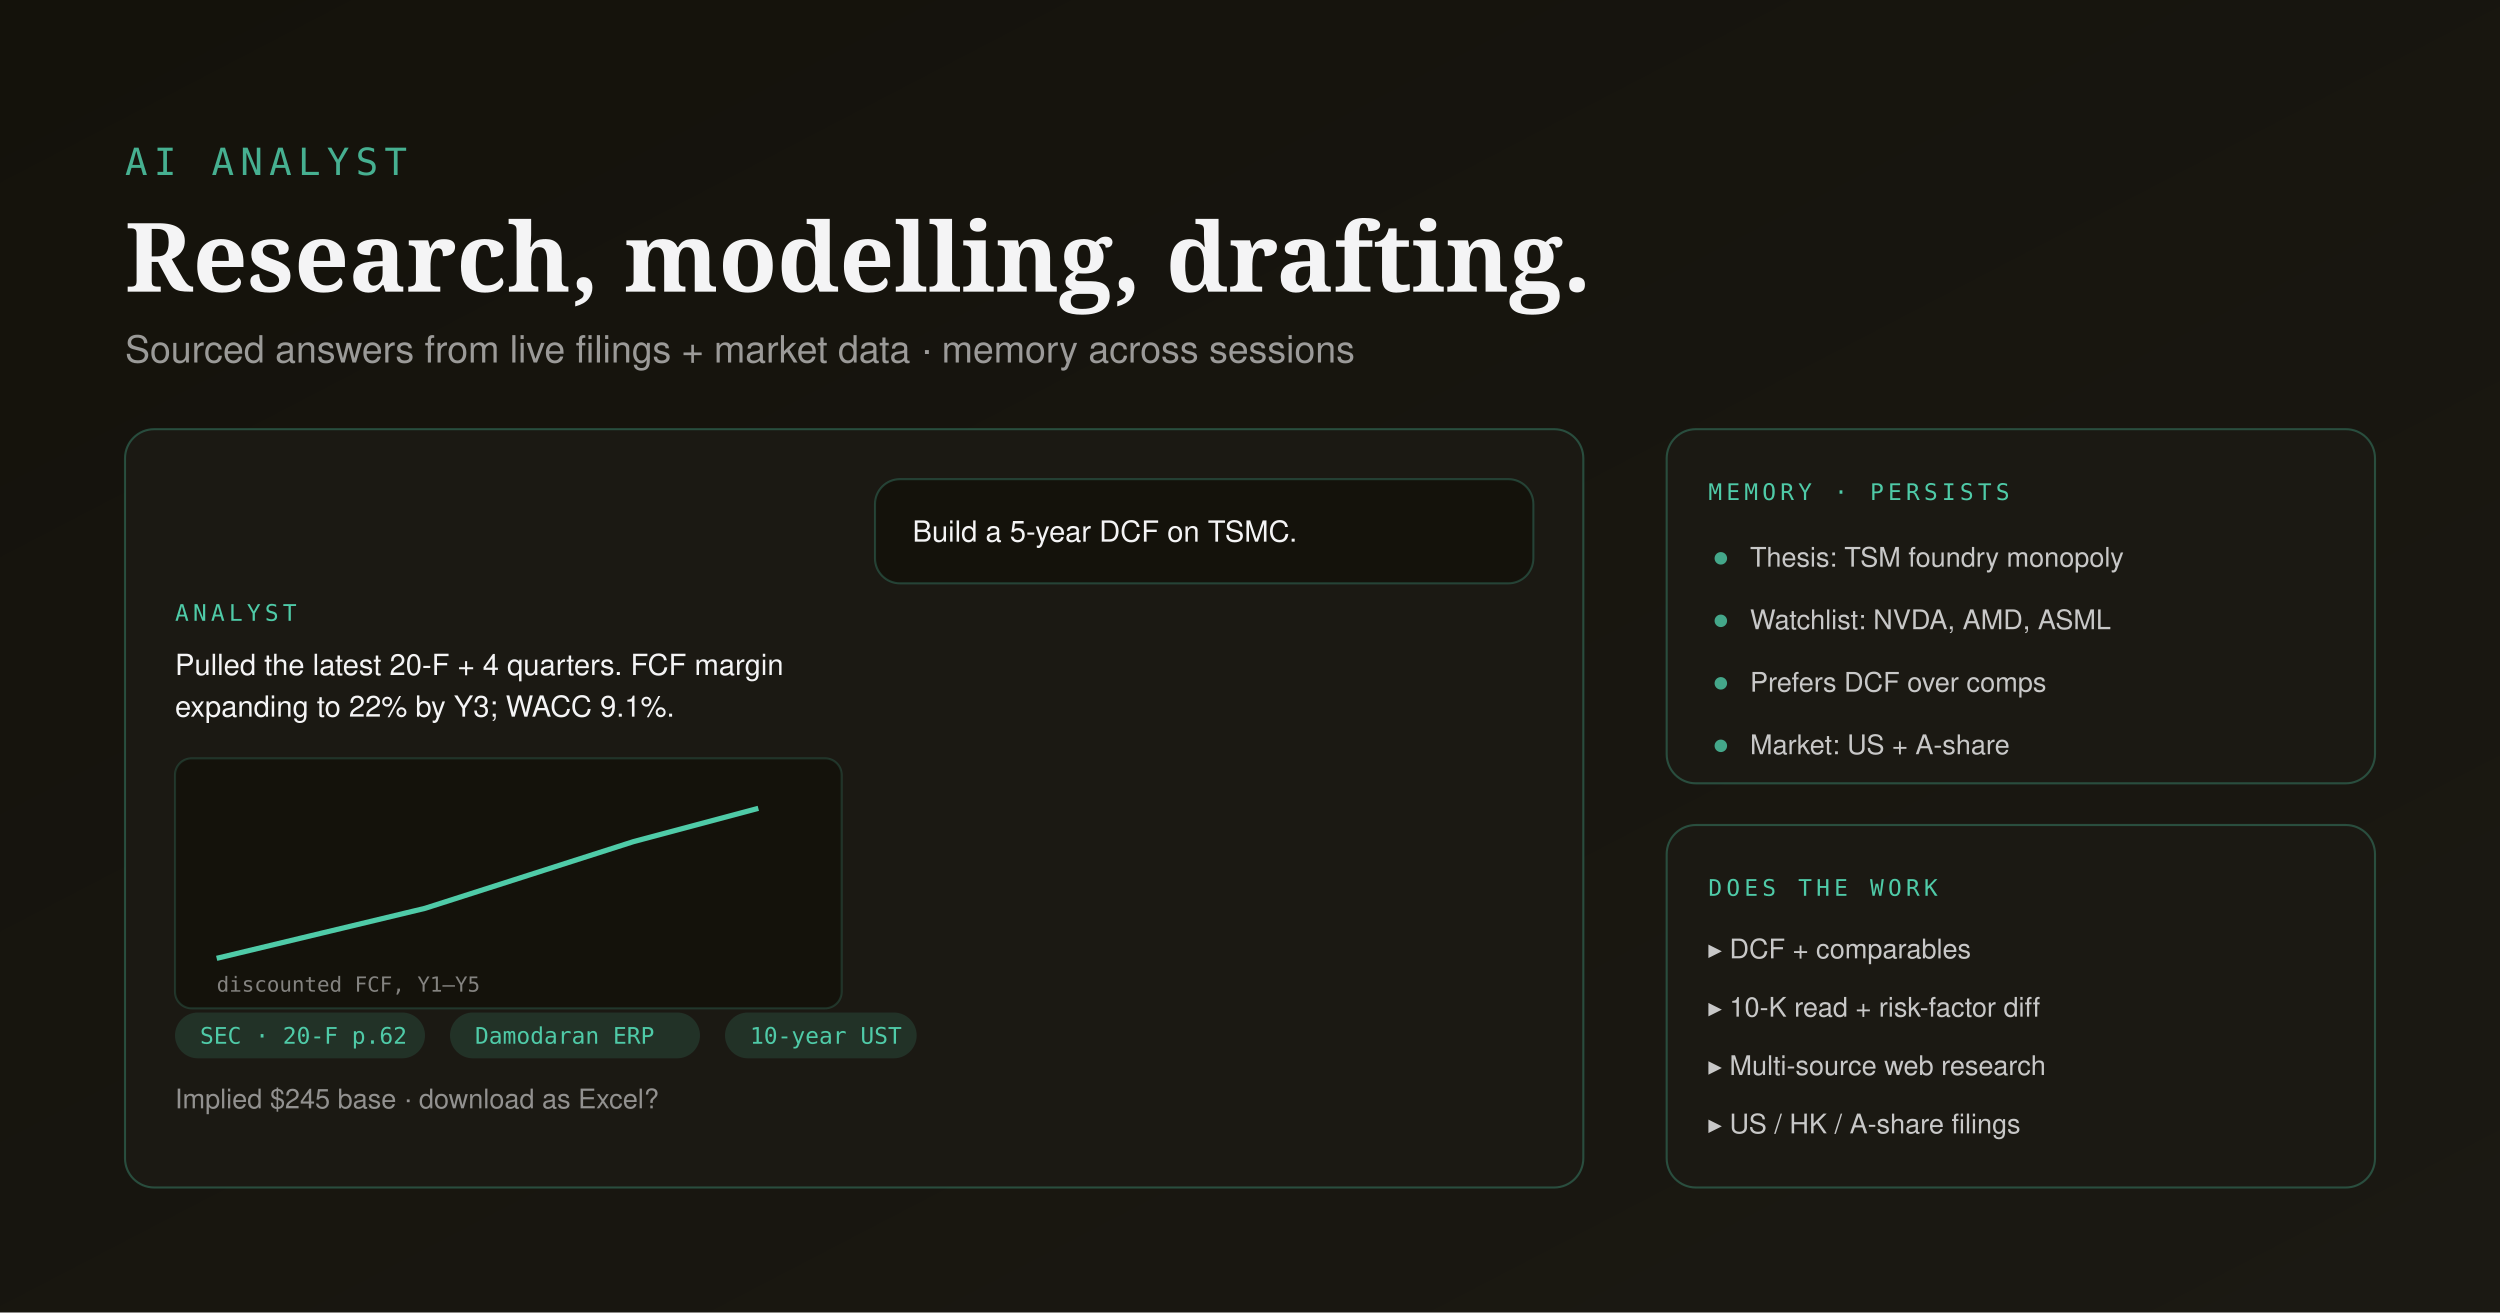
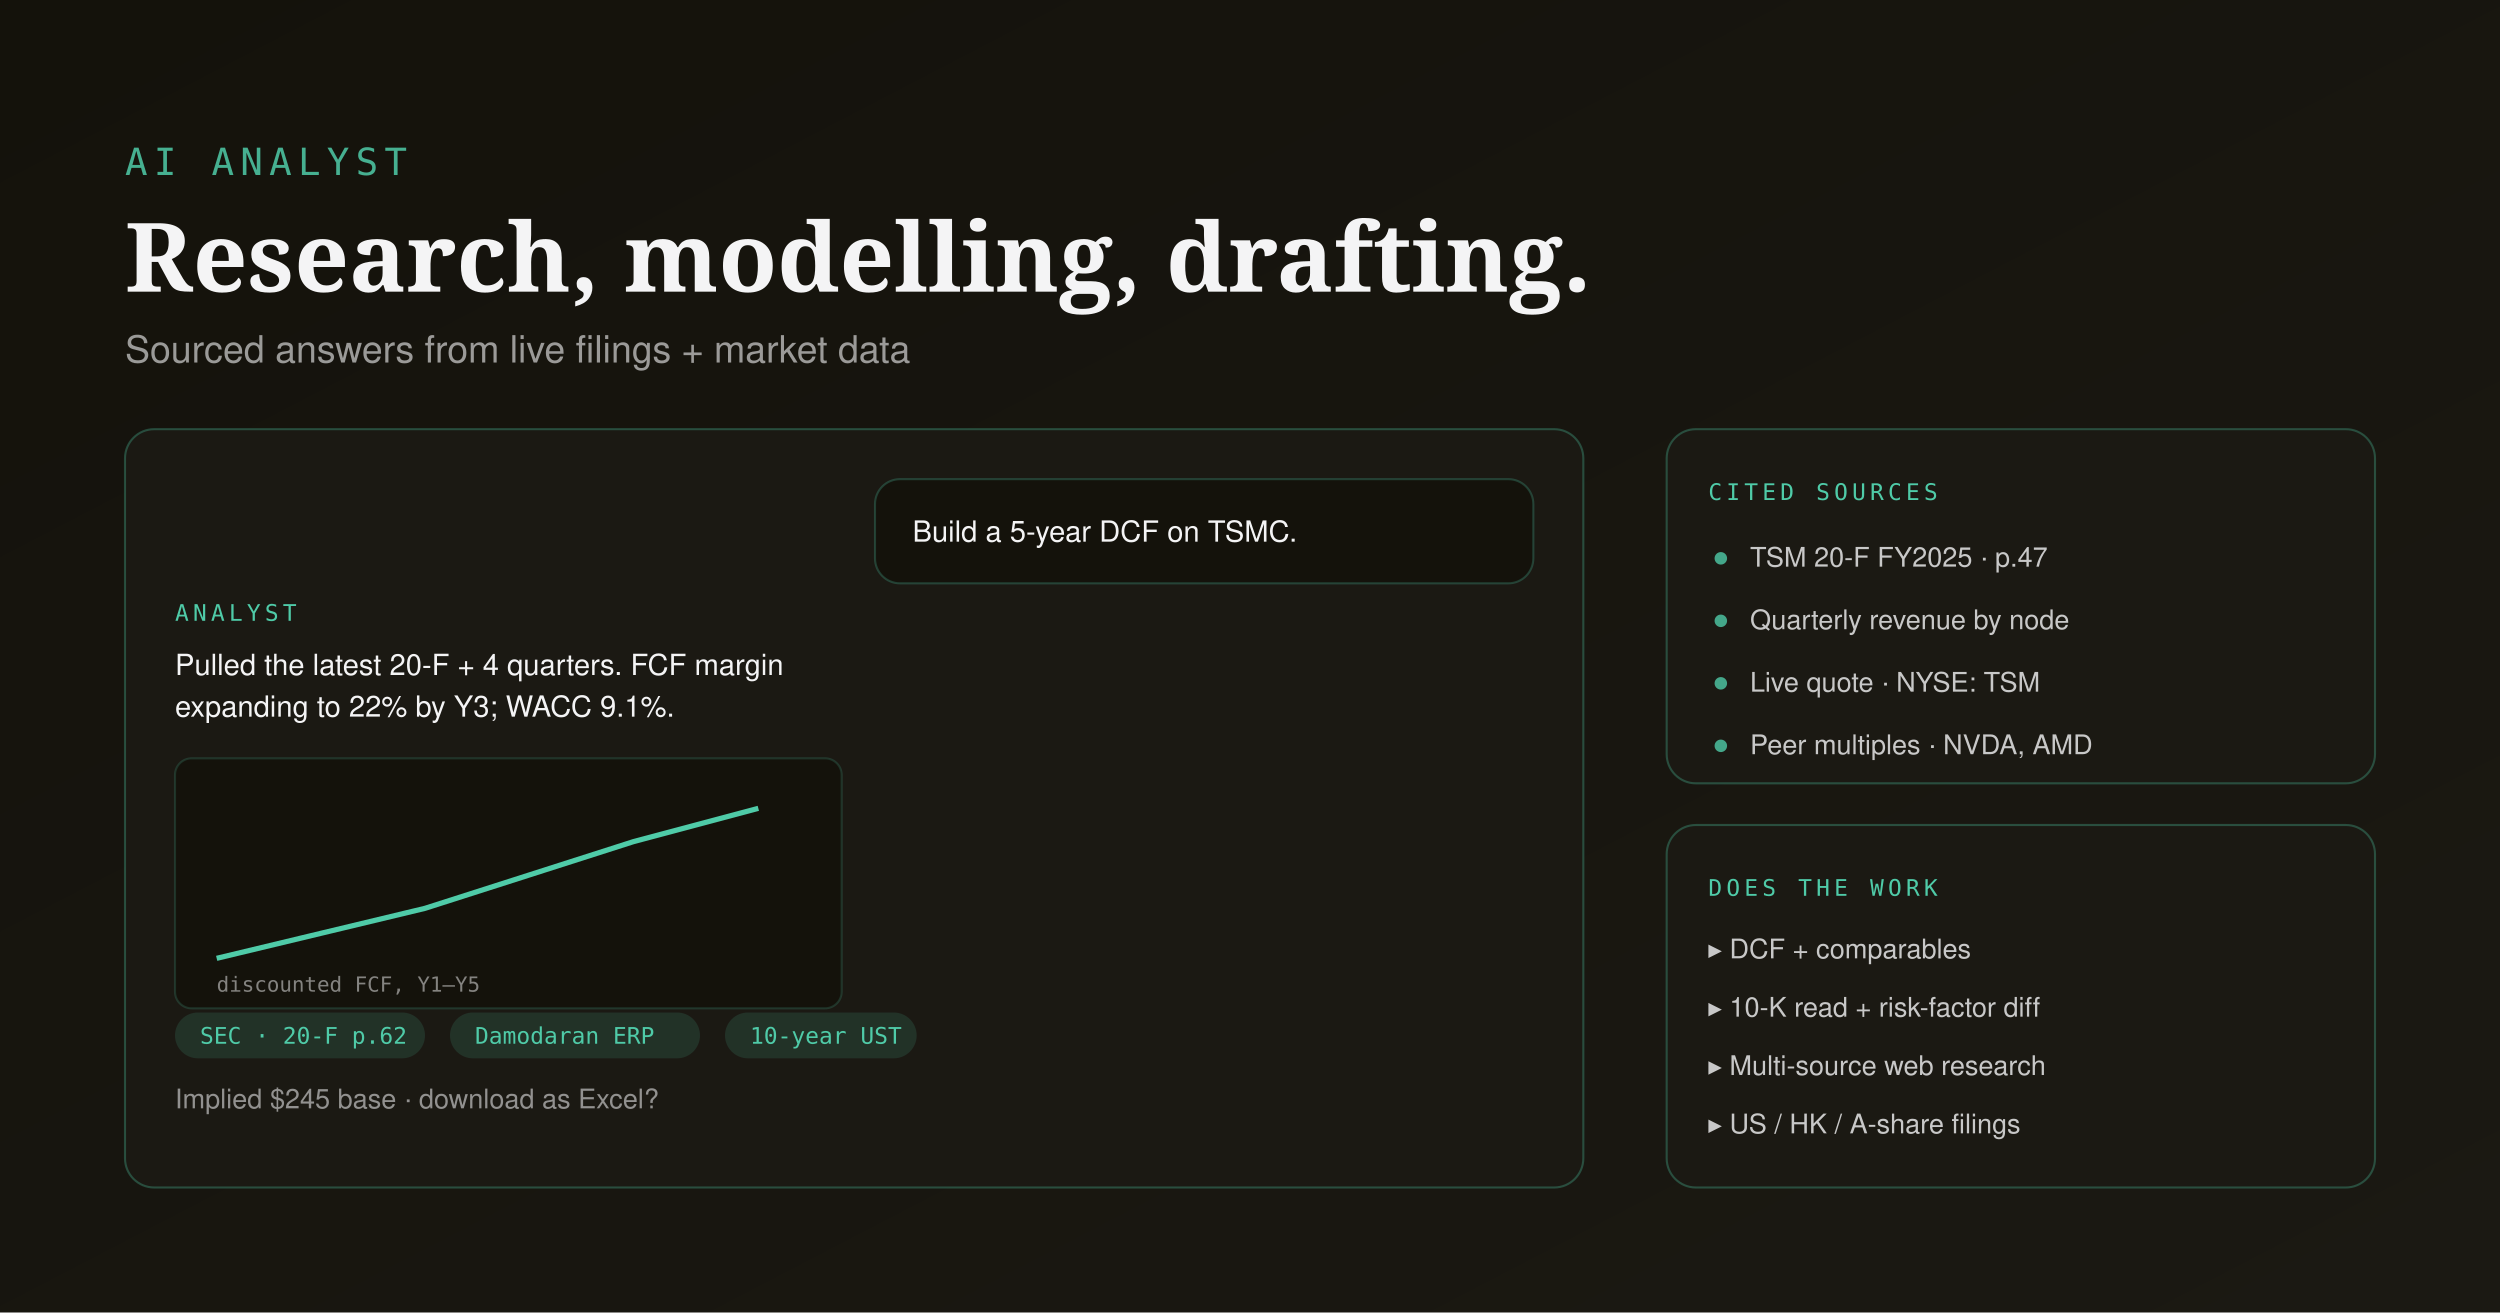
<svg xmlns="http://www.w3.org/2000/svg" width="1200" height="630" viewBox="0 0 1200 630">
  <defs>
    <linearGradient id="bg" x1="0" y1="0" x2="1" y2="1">
      <stop offset="0%" stop-color="#14120b" />
      <stop offset="100%" stop-color="#1b1913" />
    </linearGradient>
  </defs>
  <rect width="1200" height="630" fill="url(#bg)" />
  <text x="60" y="84" font-family="ui-monospace, 'SF Mono', Menlo, monospace" font-size="18" fill="#4FCBA8" letter-spacing="3" opacity="0.85">AI ANALYST</text>
  <text x="60" y="140" font-family="Georgia, serif" font-size="46" font-weight="600" fill="#F4F4F5">Research, modelling, drafting.</text>
-   <text x="60" y="174" font-family="Helvetica, Arial, sans-serif" font-size="18" fill="#F4F4F5" opacity="0.6">Sourced answers from live filings + market data · memory across sessions</text>
+   <text x="60" y="174" font-family="Helvetica, Arial, sans-serif" font-size="18" fill="#F4F4F5" opacity="0.6">Sourced answers from live filings + market data</text>
  <g transform="translate(60,206)">
    <rect x="0" y="0" width="700" height="364" rx="14" fill="#1b1913" stroke="#4FCBA8" stroke-opacity="0.3" />
    <g transform="translate(360,24)">
      <rect x="0" y="0" width="316" height="50" rx="12" fill="#14120b" stroke="#4FCBA8" stroke-opacity="0.25" />
      <text x="18" y="30" font-family="Helvetica, Arial, sans-serif" font-size="14" fill="#F4F4F5">Build a 5-year DCF on TSMC.</text>
    </g>
    <g transform="translate(24,92)">
      <text x="0" y="0" font-family="ui-monospace, monospace" font-size="11" fill="#4FCBA8" letter-spacing="2">ANALYST</text>
      <text x="0" y="26" font-family="Helvetica, Arial, sans-serif" font-size="14" fill="#F4F4F5">Pulled the latest 20-F + 4 quarters. FCF margin</text>
      <text x="0" y="46" font-family="Helvetica, Arial, sans-serif" font-size="14" fill="#F4F4F5">expanding to 22% by Y3; WACC 9.1%.</text>
      <g transform="translate(0,66)">
        <rect x="0" y="0" width="320" height="120" rx="8" fill="#14120b" stroke="#4FCBA8" stroke-opacity="0.18" />
        <polyline points="20,96 70,84 120,72 170,56 220,40 280,24" fill="none" stroke="#4FCBA8" stroke-width="2.5" />
        <text x="20" y="112" font-family="ui-monospace, monospace" font-size="10" fill="#F4F4F5" opacity="0.5">discounted FCF, Y1–Y5</text>
      </g>
      <g transform="translate(0,202)" font-family="ui-monospace, monospace" font-size="11">
        <rect x="0" y="-14" width="120" height="22" rx="11" fill="#4FCBA8" opacity="0.14" />
        <text x="12" y="1" fill="#4FCBA8">SEC · 20-F p.62</text>
        <rect x="132" y="-14" width="120" height="22" rx="11" fill="#4FCBA8" opacity="0.14" />
        <text x="144" y="1" fill="#4FCBA8">Damodaran ERP</text>
        <rect x="264" y="-14" width="92" height="22" rx="11" fill="#4FCBA8" opacity="0.14" />
        <text x="276" y="1" fill="#4FCBA8">10-year UST</text>
      </g>
      <text x="0" y="234" font-family="Helvetica, Arial, sans-serif" font-size="13" fill="#F4F4F5" opacity="0.55">Implied $245 base · download as Excel?</text>
    </g>
  </g>
  <g transform="translate(800,206)">
    <rect x="0" y="0" width="340" height="170" rx="14" fill="#1b1913" stroke="#4FCBA8" stroke-opacity="0.3" />
-     <text x="20" y="34" font-family="ui-monospace, monospace" font-size="11" fill="#4FCBA8" letter-spacing="2">MEMORY · PERSISTS</text>
+     <text x="20" y="34" font-family="ui-monospace, monospace" font-size="11" fill="#4FCBA8" letter-spacing="2">CITED SOURCES</text>
    <g font-family="Helvetica, Arial, sans-serif" font-size="13" fill="#F4F4F5" opacity="0.8">
      <circle cx="26" cy="62" r="3" fill="#4FCBA8" />
-       <text x="40" y="66">Thesis: TSM foundry monopoly</text>
+       <text x="40" y="66">TSM 20-F FY2025 · p.47</text>
      <circle cx="26" cy="92" r="3" fill="#4FCBA8" />
-       <text x="40" y="96">Watchlist: NVDA, AMD, ASML</text>
+       <text x="40" y="96">Quarterly revenue by node</text>
      <circle cx="26" cy="122" r="3" fill="#4FCBA8" />
-       <text x="40" y="126">Prefers DCF over comps</text>
+       <text x="40" y="126">Live quote · NYSE: TSM</text>
      <circle cx="26" cy="152" r="3" fill="#4FCBA8" />
-       <text x="40" y="156">Market: US + A-share</text>
+       <text x="40" y="156">Peer multiples · NVDA, AMD</text>
    </g>
    <rect x="0" y="190" width="340" height="174" rx="14" fill="#1b1913" stroke="#4FCBA8" stroke-opacity="0.3" />
    <text x="20" y="224" font-family="ui-monospace, monospace" font-size="11" fill="#4FCBA8" letter-spacing="2">DOES THE WORK</text>
    <g font-family="Helvetica, Arial, sans-serif" font-size="13" fill="#F4F4F5" opacity="0.8">
      <text x="20" y="254">▸ DCF + comparables</text>
      <text x="20" y="282">▸ 10-K read + risk-factor diff</text>
      <text x="20" y="310">▸ Multi-source web research</text>
      <text x="20" y="338">▸ US / HK / A-share filings</text>
    </g>
  </g>
</svg>
